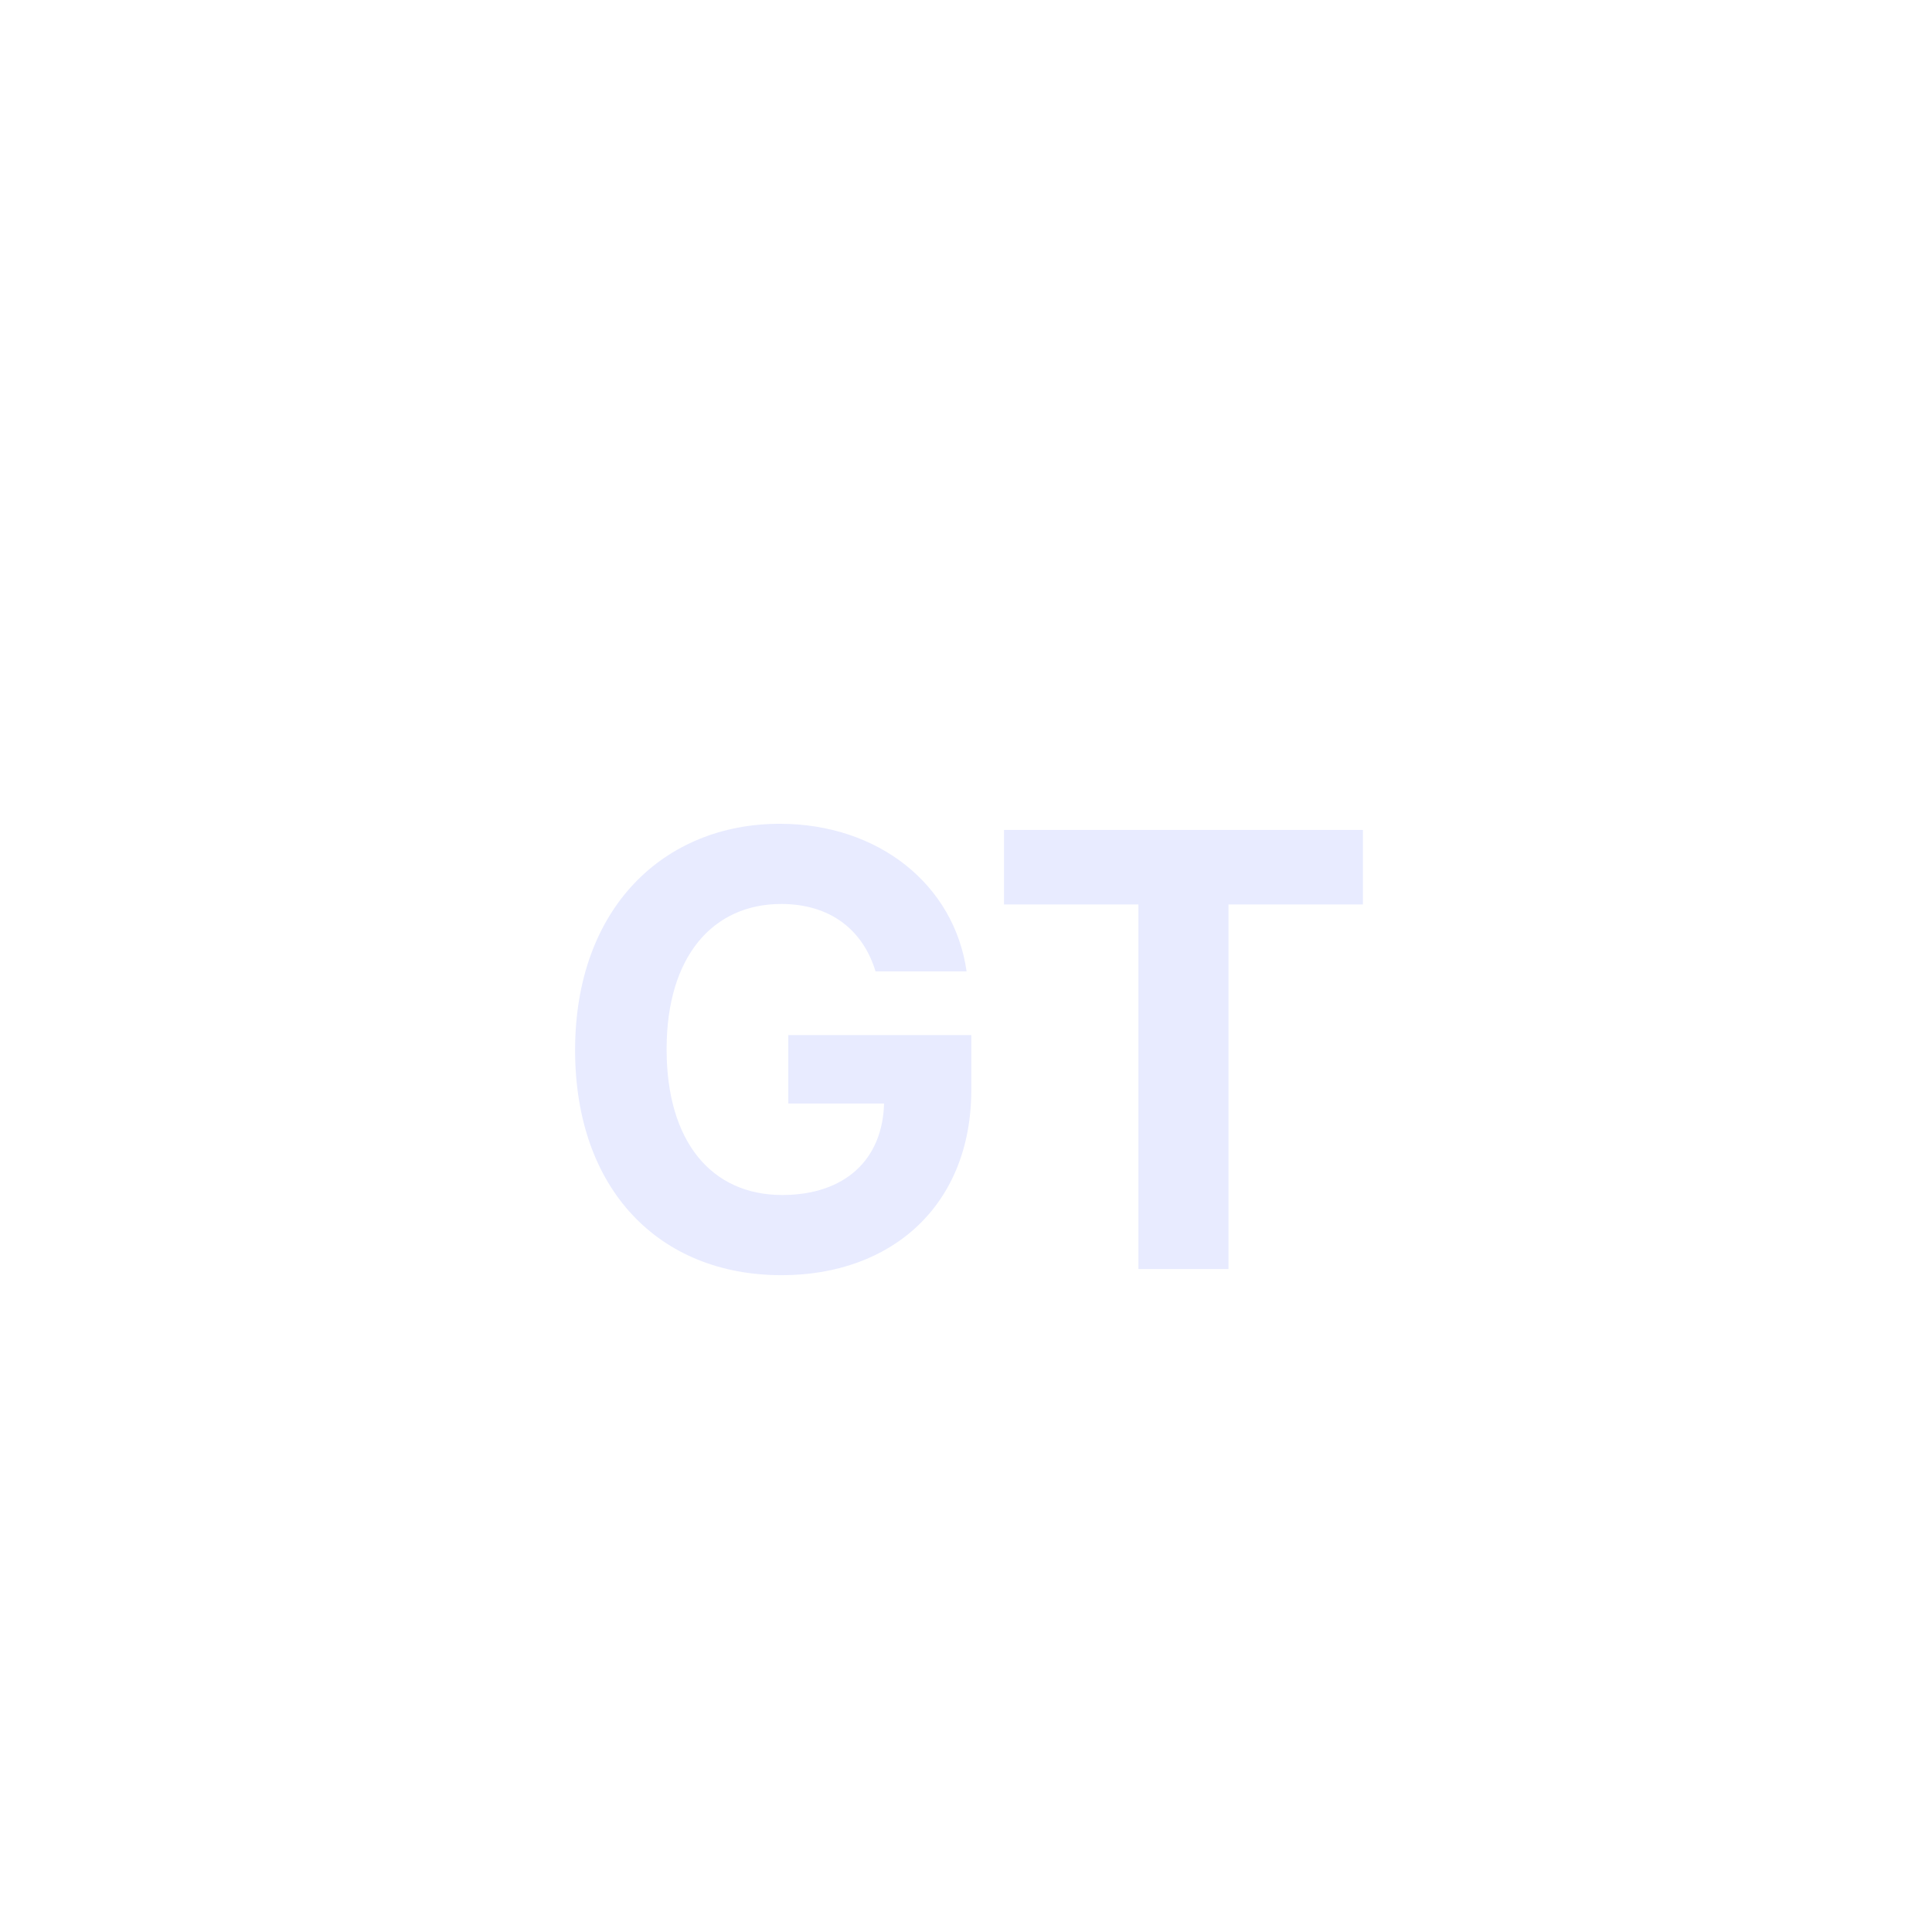
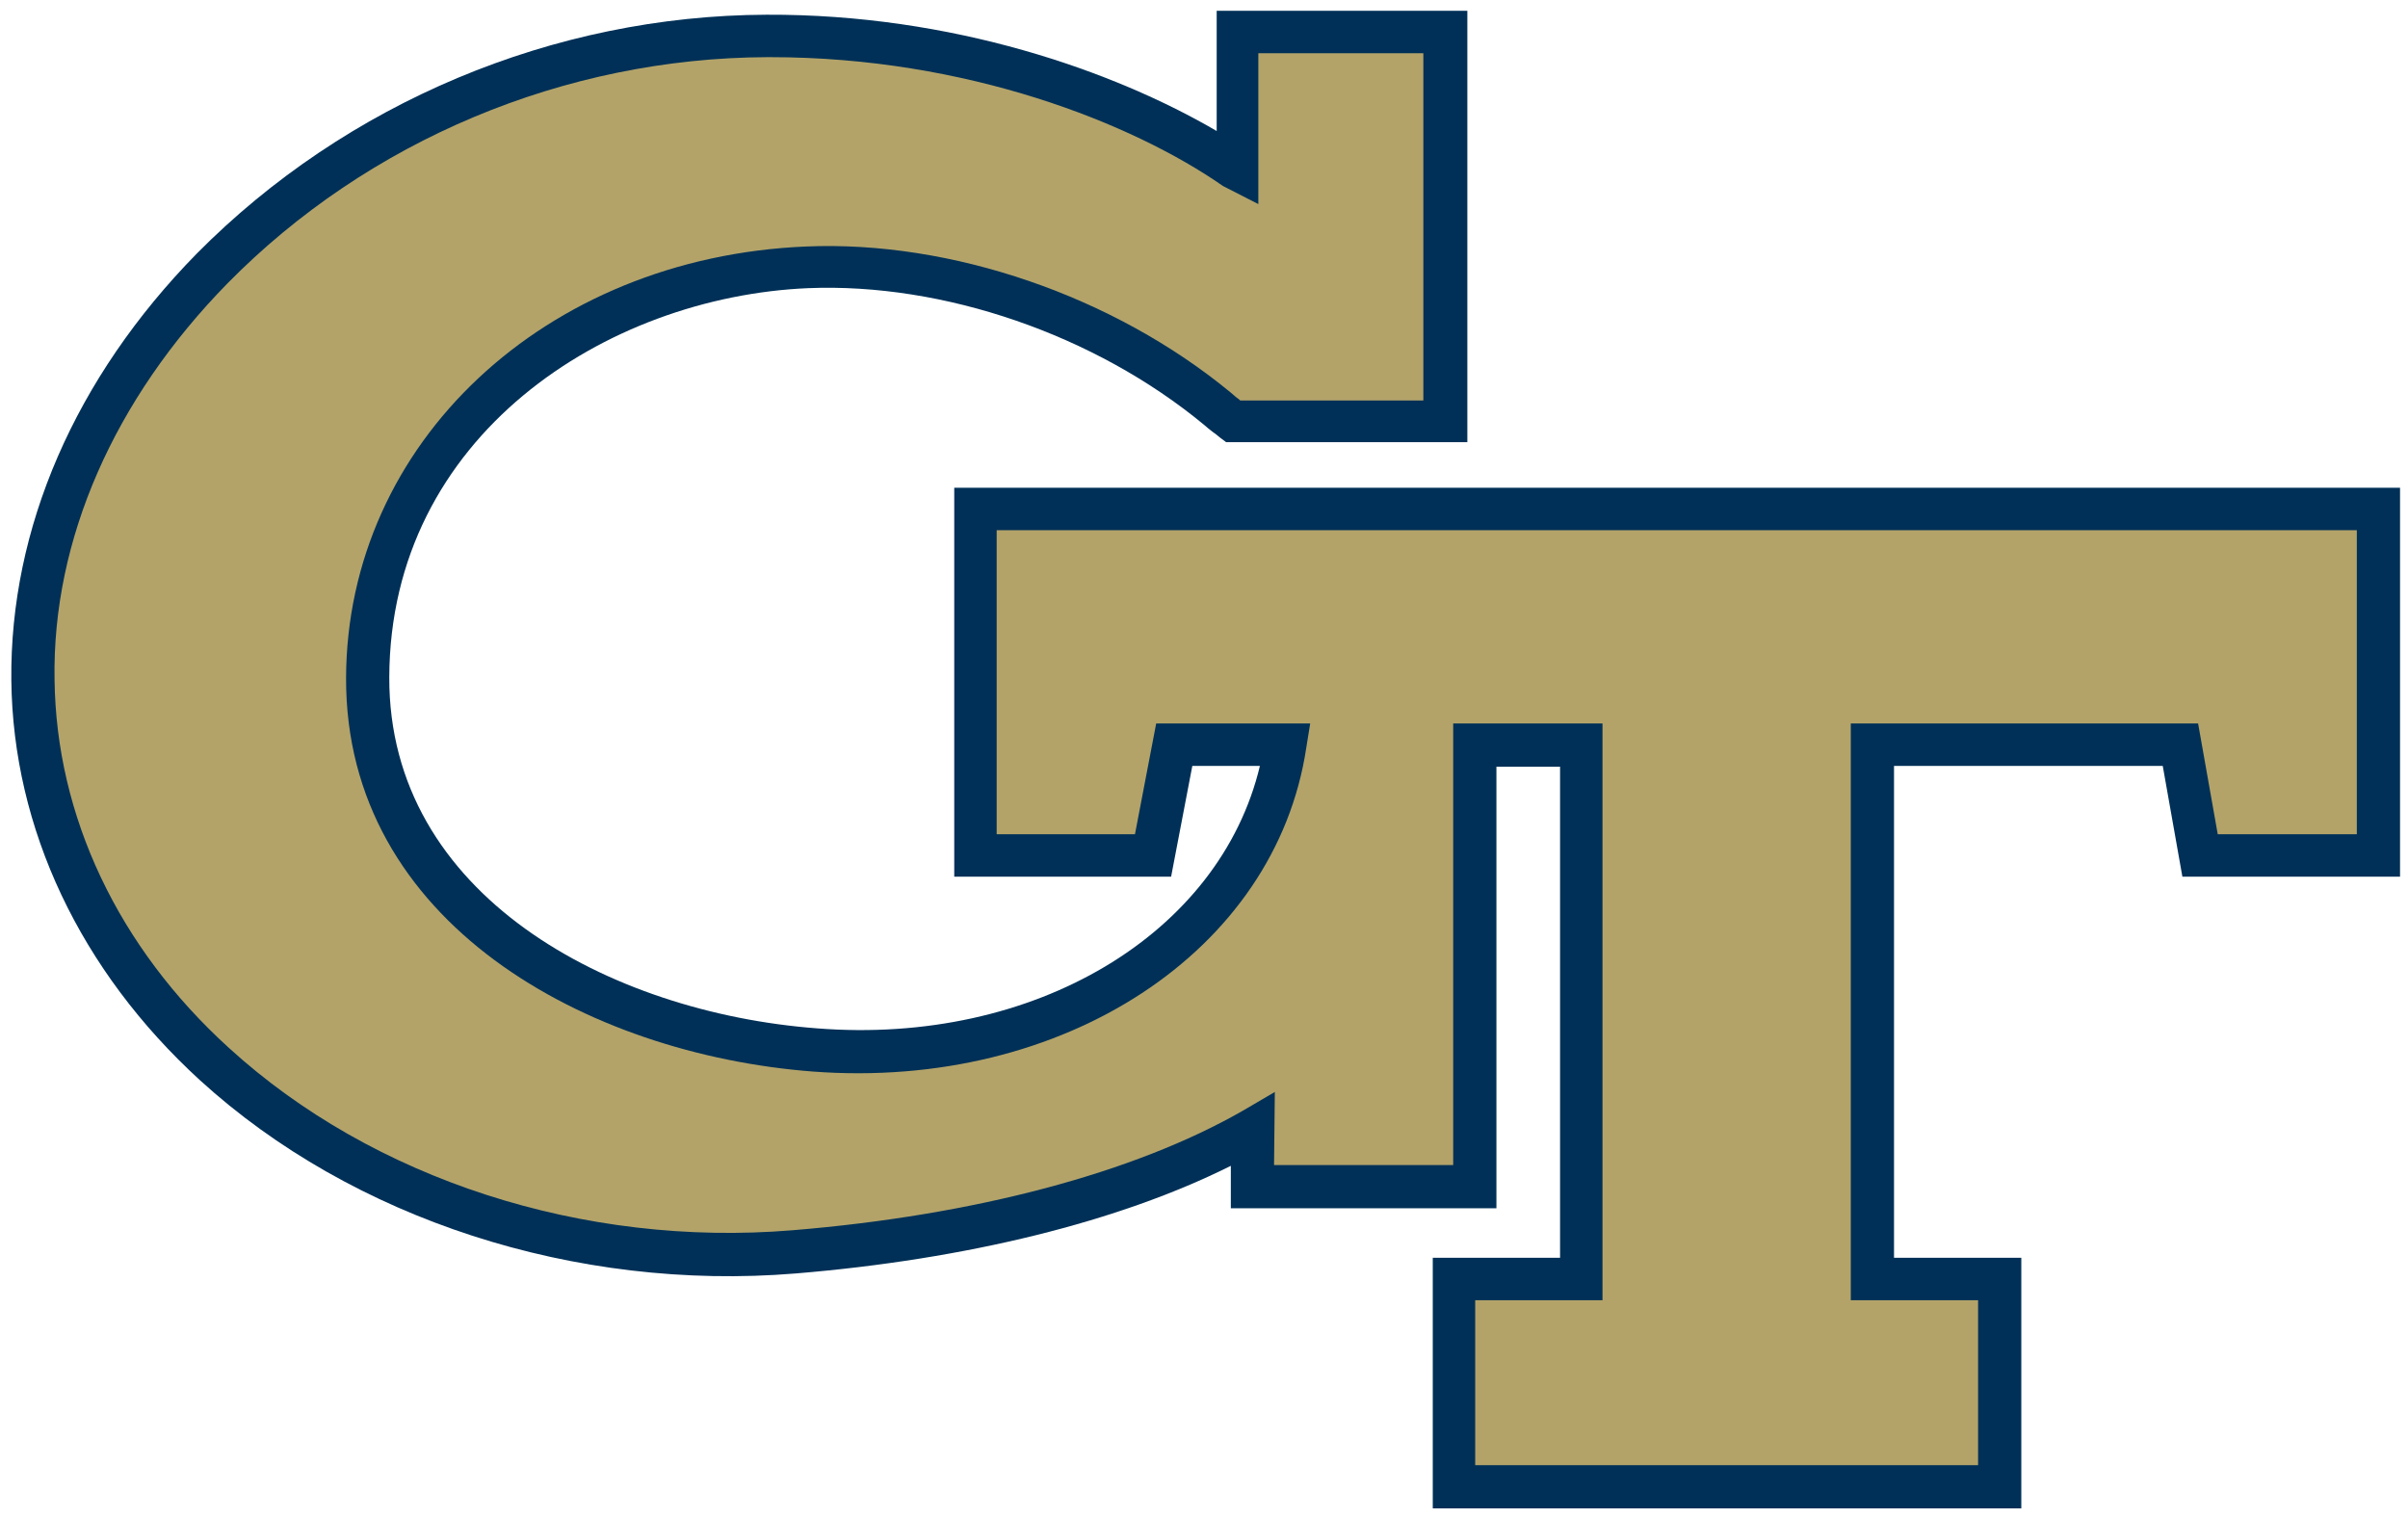
- <svg xmlns="http://www.w3.org/2000/svg" width="64" height="64">
-   <rect width="100%" height="100%" rx="12" fill="rgba(255,255,255,0.08)" stroke="rgba(255,255,255,0.25)" />
-   <text x="50%" y="54%" dominant-baseline="middle" text-anchor="middle" font-size="20" font-family="Inter, Arial, sans-serif" fill="#e8ebff" font-weight="700">GT</text>
+ <svg xmlns="http://www.w3.org/2000/svg" viewBox="0 0 250 157.488" height="157.49" width="250">
+   <g transform="matrix(.81578 0 0 .81578 1.1766 1.1197)">
+     <path fill="#003057" d="m120 60.7v49.5h27.6l2.7-14.1h8.6c-5.1 21.4-28.7 35.6-56.4 33.4-26.3-2-54.5-16.9-54.4-44.7 0.1-30.7 27.6-48.4 53.3-49.5 17.2-0.7 36.5 5.9 50.4 17.4 0.8 0.7 1 0.8 1.1 0.9s0.2 0.1 0.9 0.7l0.8 0.6h30.7v-54.9h-31.9v15.3c-13-7.6-33.6-14.9-57.3-14.8-27.1 0.1-53.5 11.2-72.5 30.4-15.5 15.8-23.8 35-23.6 54.3 0.2 18.9 8.8 37 24 50.9 19.4 17.7 47.8 26.9 75.8 24.6 21.8-1.8 41.2-6.6 55.4-13.7v5.4h33.8v-56.2h8.1v62.5h-16.2v31.9h74.9v-31.9h-16.2v-62.6h34.2l2.5 14.1h27.7v-49.5h-184z" />
+     <path d="m125.4 104.8h17.6l2.7-14.1h19.6l-0.5 3.1c-3.9 25.9-30.9 43.6-62.8 41.2-28.7-2.2-59.5-18.9-59.4-50.1 0.1-29.9 25.3-53.5 58.5-54.9 18.5-0.8 39.2 6.3 54.1 18.6 0.6 0.5 0.6 0.5 0.7 0.6s0.2 0.1 0.5 0.4h23.3v-44.2h-21v19.2l-4.5-2.3c-11.5-8-32.6-16.4-57.6-16.4h-0.4c-25.8 0.1-50.8 10.6-68.7 28.8-14.4 14.7-22.3 32.6-22 50.4 0.2 17.4 8.1 34.1 22.2 46.9 18.3 16.7 45.1 25.4 71.7 23.2 23.2-1.9 43.5-7.3 57.3-15.2l4.1-2.4-0.1 9.3h22.8v-56.2h19v73.4h-16.2v21h64v-21h-16.2v-73.4h44.2l2.5 14.1h17.7v-38.7h-173.1v38.7z" class="st1" fill="#b3a369" />
+   </g>
</svg>
